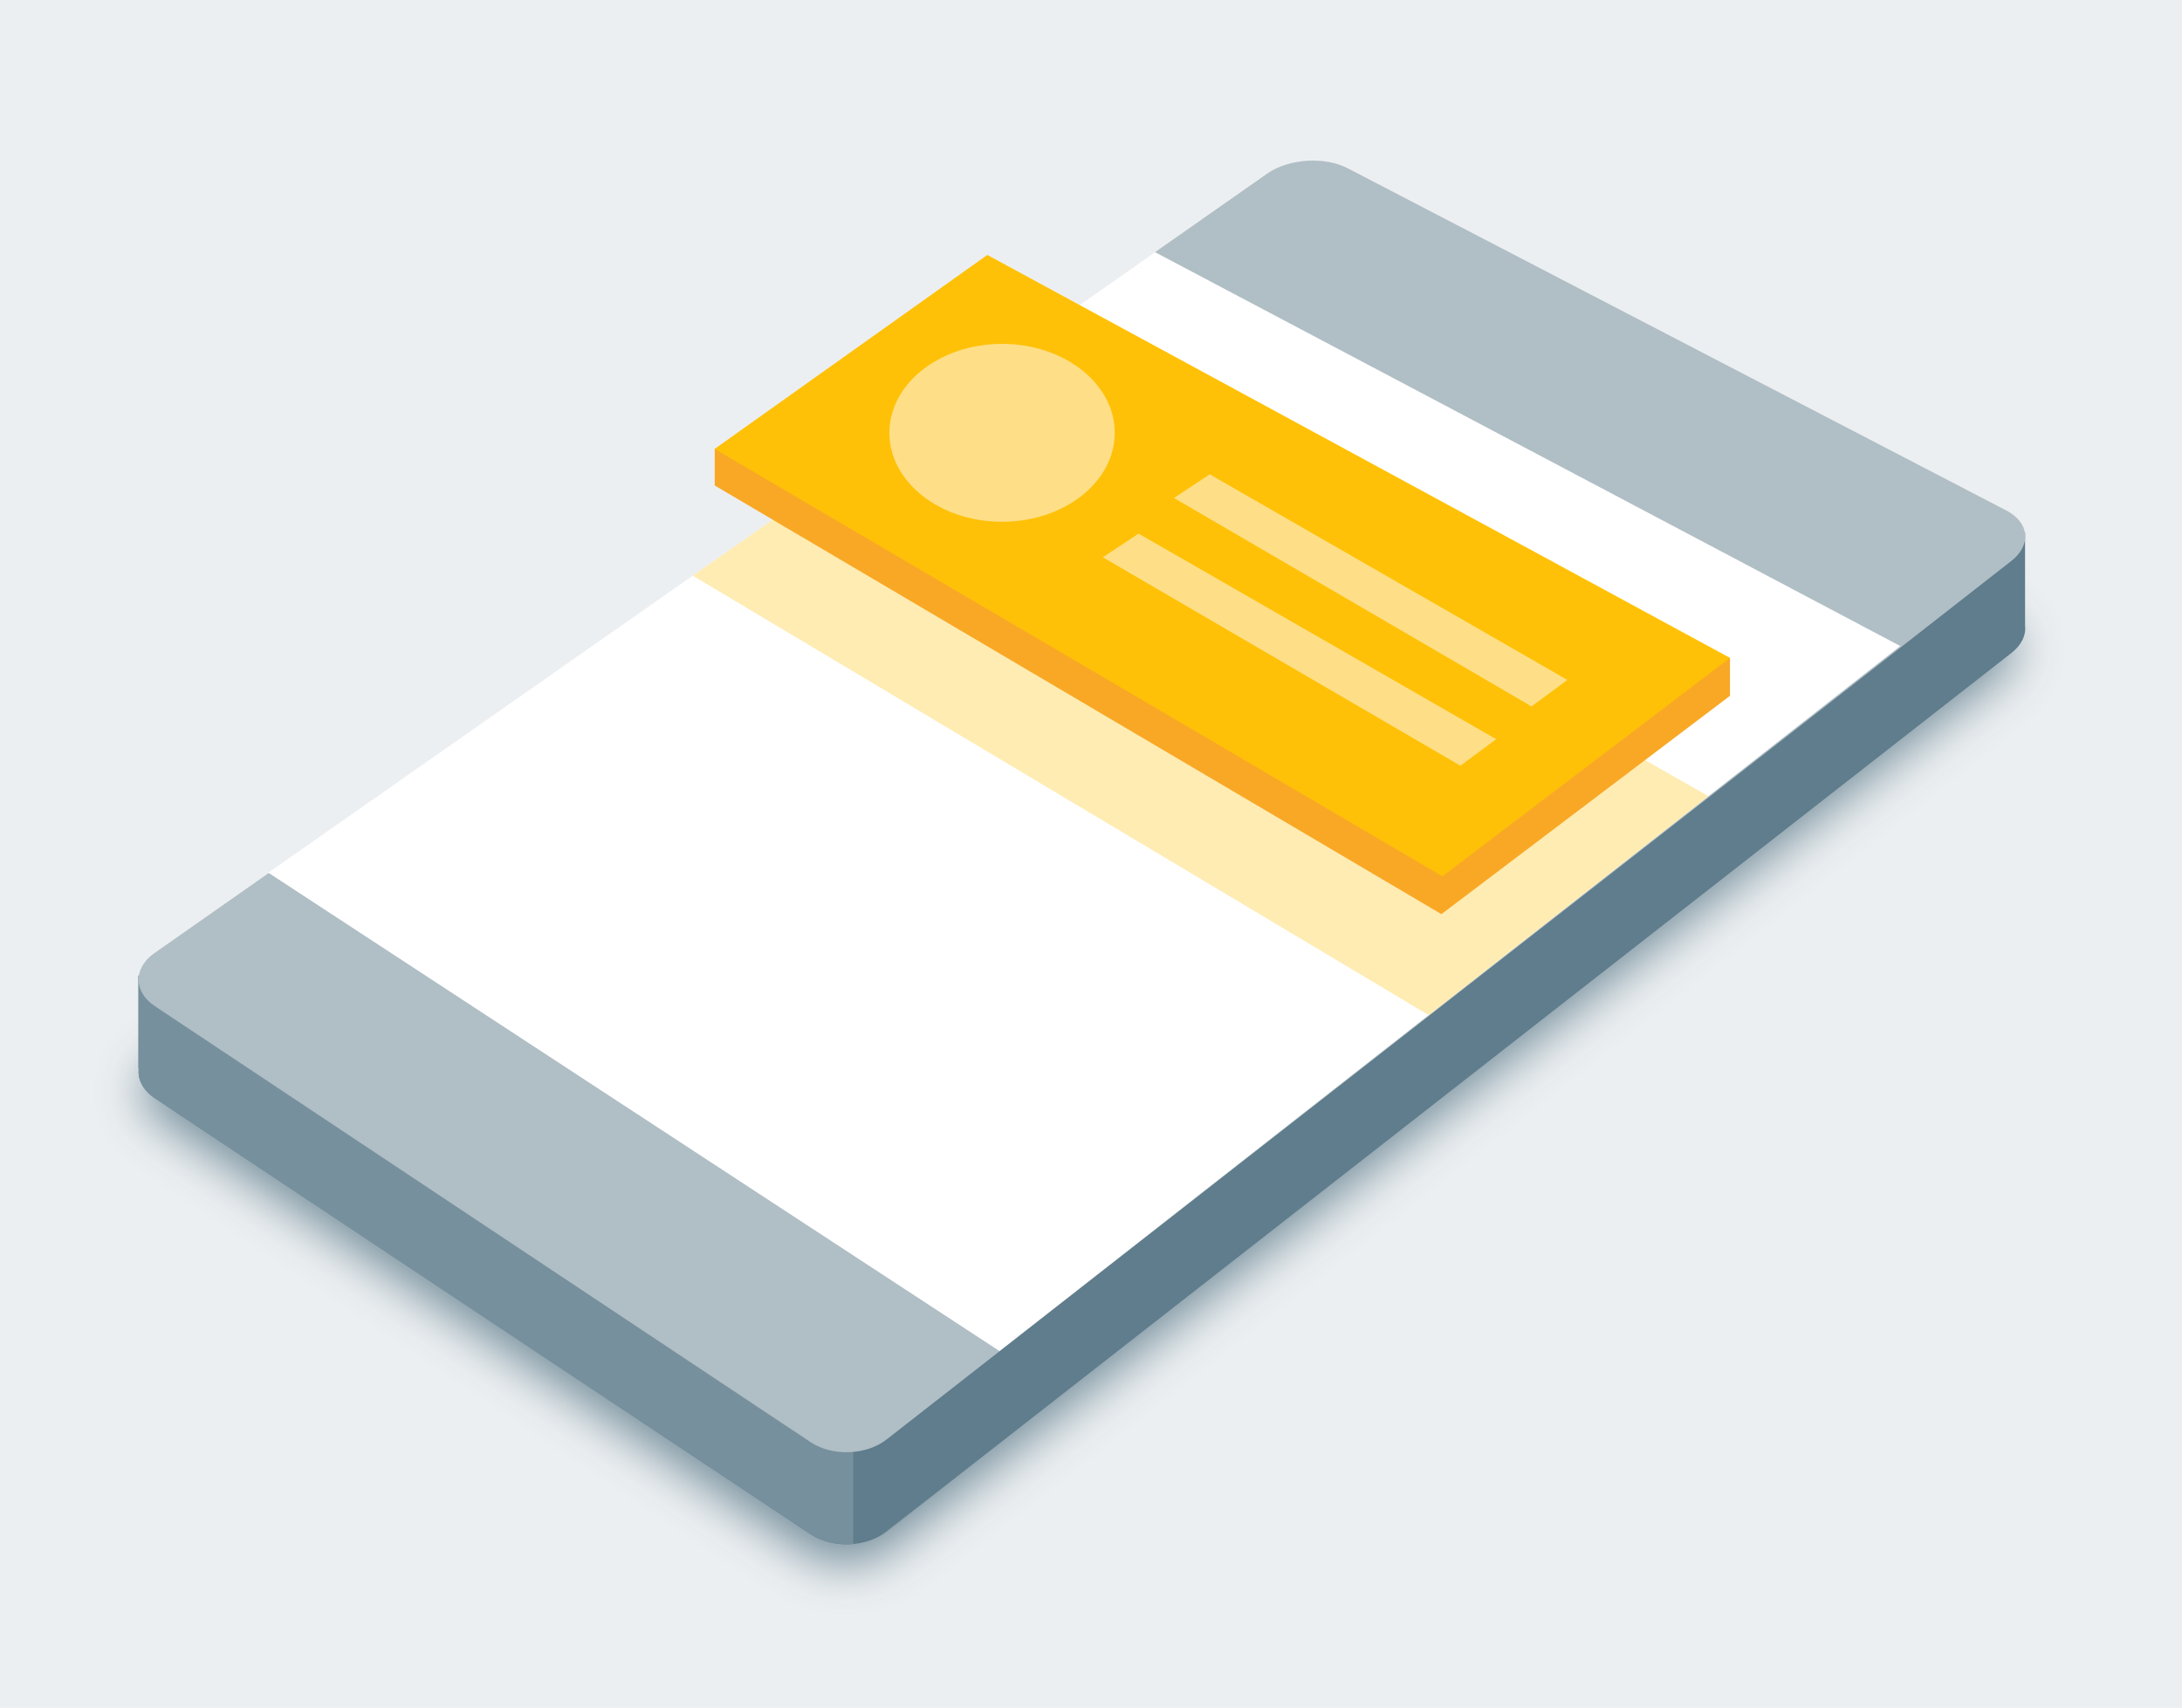
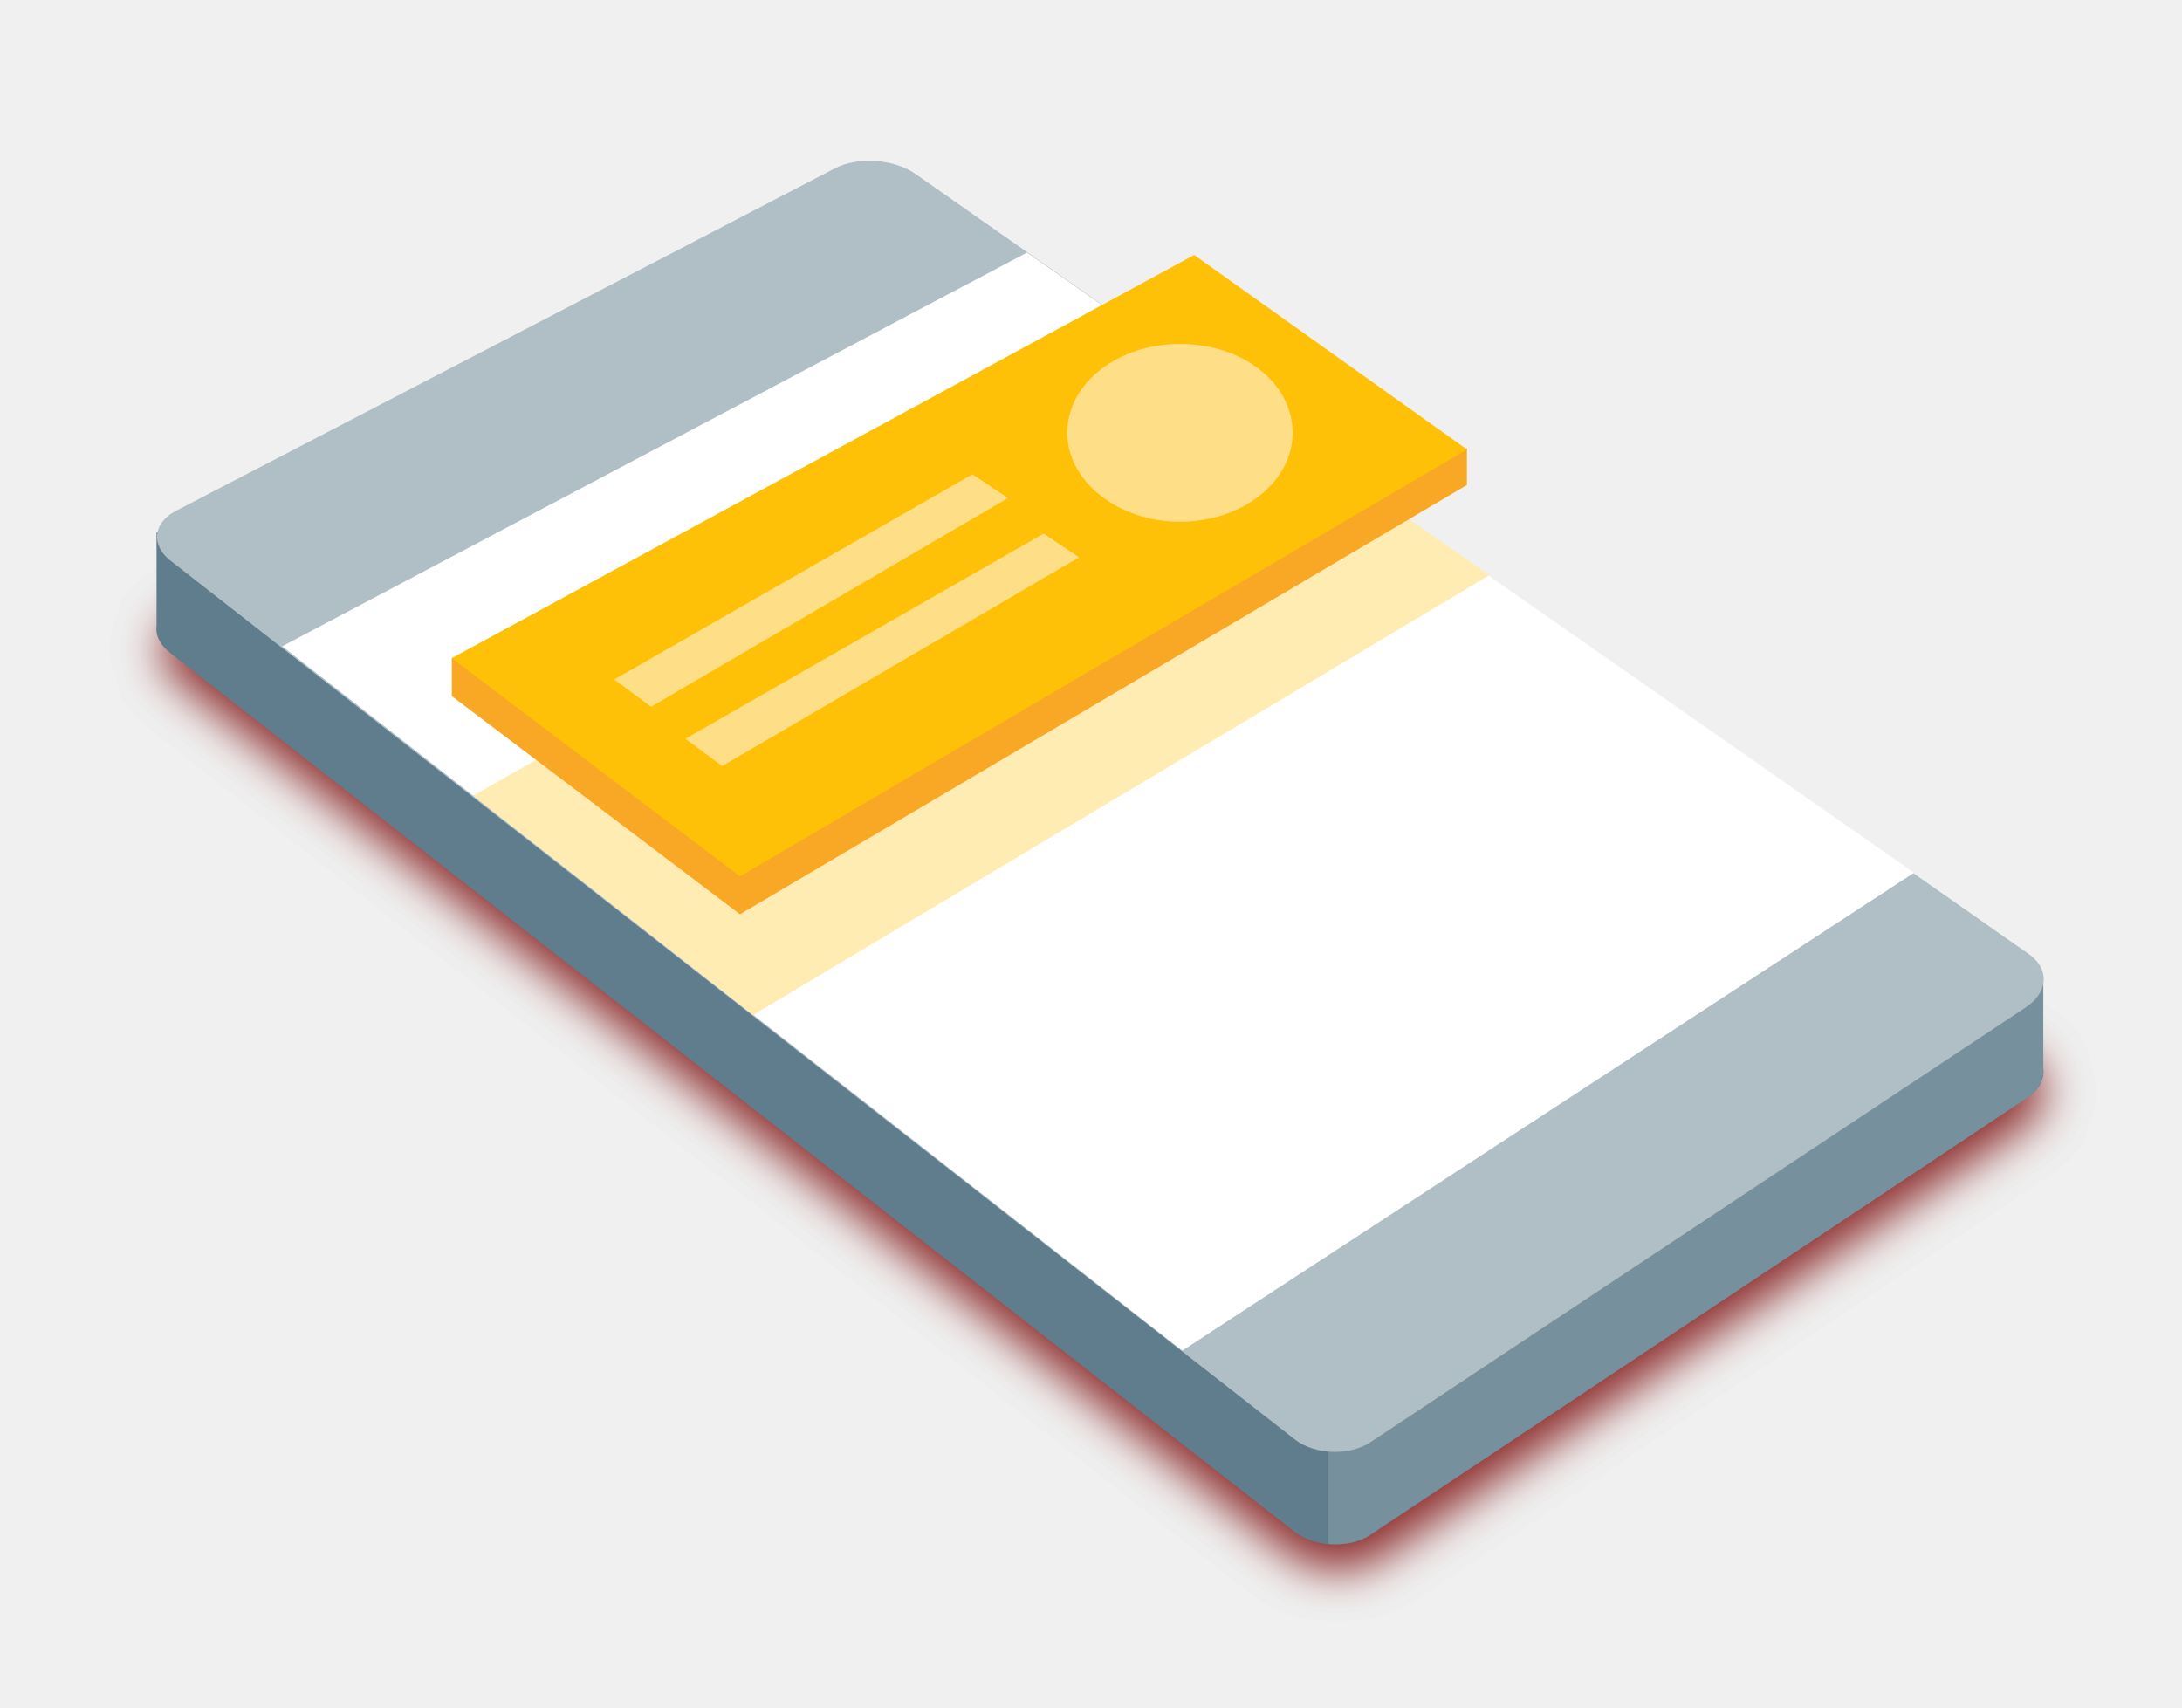
- <svg xmlns="http://www.w3.org/2000/svg" xmlns:xlink="http://www.w3.org/1999/xlink" width="184px" height="144px" viewBox="0 0 184 144" version="1.1">
+ <svg xmlns="http://www.w3.org/2000/svg" version="1.2" viewBox="0 0 184 144" width="184" height="144">
  <defs>
-     <path d="M95.523,9.093 C97.308,7.834 100.322,7.634 102.252,8.644 L157.421,37.508 C159.353,38.519 159.538,40.424 157.833,41.766 L63.649,115.844 C61.945,117.184 59.105,117.294 57.28,116.073 L2.375,79.313 C0.562,78.098 0.539,76.093 2.323,74.835" id="path-1" />
-     <filter x="-50%" y="-50%" width="200%" height="200%" filterUnits="objectBoundingBox" id="filter-2">
-       <feOffset dx="0" dy="2" in="SourceAlpha" result="shadowOffsetOuter1" />
-       <feGaussianBlur stdDeviation="2" in="shadowOffsetOuter1" result="shadowBlurOuter1" />
-       <feColorMatrix values="0 0 0 0 0.467   0 0 0 0 0.565   0 0 0 0 0.616  0 0 0 1 0" type="matrix" in="shadowBlurOuter1" />
+     <filter x="-50%" y="-50%" width="200%" height="200%" id="f1">
+       <feDropShadow dx="-1.2246467991473532e-16" dy="2" stdDeviation="2.083" flood-color="#770000" flood-opacity=".6" />
+     </filter>
+     <filter x="-50%" y="-50%" width="200%" height="200%" id="f2">
+       <feDropShadow dx="-1.2246467991473532e-16" dy="2" stdDeviation="2.083" flood-color="#770000" flood-opacity=".6" />
    </filter>
  </defs>
-   <g id="Page-1" stroke="none" stroke-width="1" fill="none" fill-rule="evenodd">
+   <style>
+ 		.s0 { filter: url(#f1);fill: #000000 } 
+ 		.s1 { filter: url(#f2);fill: #77909d } 
+ 		.s2 { fill: #5f7d8c } 
+ 		.s3 { fill: #77909d } 
+ 		.s4 { fill: #b0bec5 } 
+ 		.s5 { fill: #ffffff } 
+ 		.s6 { fill: #ffecb3 } 
+ 		.s7 { fill: #f9a825 } 
+ 		.s8 { fill: #ffc107 } 
+ 		.s9 { fill: #fedf88 } 
+ 	</style>
+   <g id="Page-1">
    <g id="format-banner">
-       <rect id="bound-184*144" fill="#ECEFF1" x="0" y="0" width="184" height="144" />
-       <g id="banner-graphic" transform="translate(11, 13)">
+       <g id="banner-graphic">
        <g id="phone">
          <g id="shadow">
-             <use fill="black" fill-opacity="1" filter="url(#filter-2)" xlink:href="#path-1" />
-             <use fill="#77909D" fill-rule="evenodd" xlink:href="#path-1" />
+             <path id="path-1" fill-rule="evenodd" class="s0" d="m77.5 22.1c-1.8-1.3-4.8-1.5-6.8-0.5l-55.1 28.9c-2 1-2.1 2.9-0.4 4.3l94.2 74c1.7 1.4 4.5 1.5 6.3 0.3l54.9-36.8c1.8-1.2 1.9-3.2 0.1-4.5" />
+             <path id="path-1" fill-rule="evenodd" class="s1" d="m77.5 22.1c-1.8-1.3-4.8-1.5-6.8-0.5l-55.1 28.9c-2 1-2.1 2.9-0.4 4.3l94.2 74c1.7 1.4 4.5 1.5 6.3 0.3l54.9-36.8c1.8-1.2 1.9-3.2 0.1-4.5" />
          </g>
-           <path d="M15.285,65.849 L0.678,69.281 L0.678,77.093 L0.701,77.107 C0.59,78.013 1.047,78.941 2.069,79.621 L57.355,116.381 C59.192,117.602 62.052,117.493 63.768,116.152 L158.605,42.074 C159.482,41.389 159.862,40.557 159.766,39.773 L159.766,31.899 L150.839,33.997 L102.639,8.952 C100.696,7.942 97.66,8.142 95.864,9.401 L15.285,65.849 L15.285,65.849 Z" id="Combined-Shape" fill="#5F7D8C" />
-           <path d="M158.99,32.082 L60.95,108.567 L60.95,117.205 C59.683,117.321 58.365,117.052 57.355,116.381 L2.069,79.621 C1.047,78.941 0.59,78.013 0.701,77.107 L0.678,77.093 L0.678,69.281 L15.285,65.849 L15.285,65.849 L95.864,9.401 C97.66,8.142 100.696,7.942 102.639,8.952 L150.839,33.997 L158.99,32.082 Z M71.815,109.867 L63.768,116.152 C63.594,116.288 63.408,116.412 63.212,116.523 L71.815,109.867 Z" id="Combined-Shape" fill="#77909D" />
-           <path d="M95.864,1.636 C97.66,0.378 100.696,0.177 102.639,1.187 L158.191,30.052 C160.136,31.063 160.323,32.968 158.605,34.309 L63.768,108.387 C62.052,109.728 59.192,109.838 57.355,108.616 L2.069,71.856 C0.243,70.642 0.221,68.637 2.017,67.379" id="phone-" fill="#B0BEC5" />
-           <polygon id="screen" fill="#FFFFFF" points="86.389 8.26 149.243 41.479 73.28 100.934 11.624 60.594" />
-           <polygon id="banner-shade" fill="#FFECB3" points="133.063 54.142 109.475 72.605 47.414 35.542 71.255 18.854 133.063 54.142" />
+           <path id="Combined-Shape" fill-rule="evenodd" class="s2" d="m157.7 78.8l14.6 3.5v7.8c0.1 0.9-0.3 1.8-1.4 2.5l-55.3 36.8c-1.8 1.2-4.7 1.1-6.4-0.2l-94.8-74.1c-0.9-0.7-1.3-1.5-1.2-2.3v-7.9l9 2.1 48.2-25c1.9-1.1 4.9-0.9 6.7 0.4z" />
+           <path id="Combined-Shape" fill-rule="evenodd" class="s3" d="m22.2 47l48.2-25c1.9-1.1 4.9-0.9 6.7 0.4l80.6 56.4 14.6 3.5v7.8c0.1 0.9-0.3 1.8-1.4 2.5l-55.3 36.8c-1 0.7-2.3 0.9-3.6 0.8v-8.6l-98-76.5zm87.6 82.5q-0.3-0.2-0.5-0.4l-8.1-6.2z" />
+           <path id="phone-" fill-rule="evenodd" class="s4" d="m77.1 14.6c-1.8-1.2-4.8-1.4-6.7-0.4l-55.6 28.9c-1.9 1-2.1 2.9-0.4 4.2l94.8 74.1c1.7 1.3 4.6 1.4 6.4 0.2l55.3-36.7c1.9-1.3 1.9-3.3 0.1-4.5" />
+           <path id="screen" class="s5" d="m86.6 21.3l-62.8 33.2 75.9 59.4 61.7-40.3z" />
+           <path id="banner-shade" class="s6" d="m39.9 67.1l23.6 18.5 62.1-37.1-23.9-16.6-61.8 35.2z" />
        </g>
-         <g id="banner" transform="translate(49, 1)">
-           <polygon id="Combined-Shape" fill="#F9A825" points="0.271 23.837 0.271 26.942 61.551 63.089 85.882 44.68 85.882 41.476 77.068 39.907 23.044 10.692 3.291 24.699" />
-           <polygon id="magic-mirror" fill="#FFC107" transform="translate(42.94111, 32.89625) rotate(30) translate(-42.94111, -32.89625) " points="13.194 20.744 84.421 18.859 72.628 46.933 1.461 46.407" />
-           <path d="M42.014,26 L72.168,43.337 L69.15,45.571 L39,27.995 L42.014,26 Z M36.014,31 L66.168,48.337 L63.15,50.571 L33,32.995 L36.014,31 Z M24.5,30 C19.253,30 15,26.642 15,22.5 C15,18.358 19.253,15 24.5,15 C29.747,15 34,18.358 34,22.5 C34,26.642 29.747,30 24.5,30 Z" id="Combined-Shape" fill="#FEDF88" />
+         <g id="banner">
+           <path id="Combined-Shape" class="s7" d="m123.7 37.8v3.1l-61.3 36.2-24.3-18.4v-3.2l8.8-1.6 54.1-29.2 19.7 14z" />
+           <path id="magic-mirror" class="s8" d="m100.7 21.5l-62.6 34 24.3 18.4 61.3-36z" />
+           <path id="Combined-Shape" fill-rule="evenodd" class="s9" d="m82 40l-30.2 17.3 3.1 2.3 30.1-17.6zm6 5l-30.2 17.3 3.1 2.3 30.1-17.6zm2-8.5c0 4.1 4.3 7.5 9.5 7.5 5.3 0 9.5-3.4 9.5-7.5 0-4.2-4.2-7.5-9.5-7.5-5.2 0-9.5 3.3-9.5 7.5z" />
        </g>
      </g>
    </g>
  </g>
</svg>
